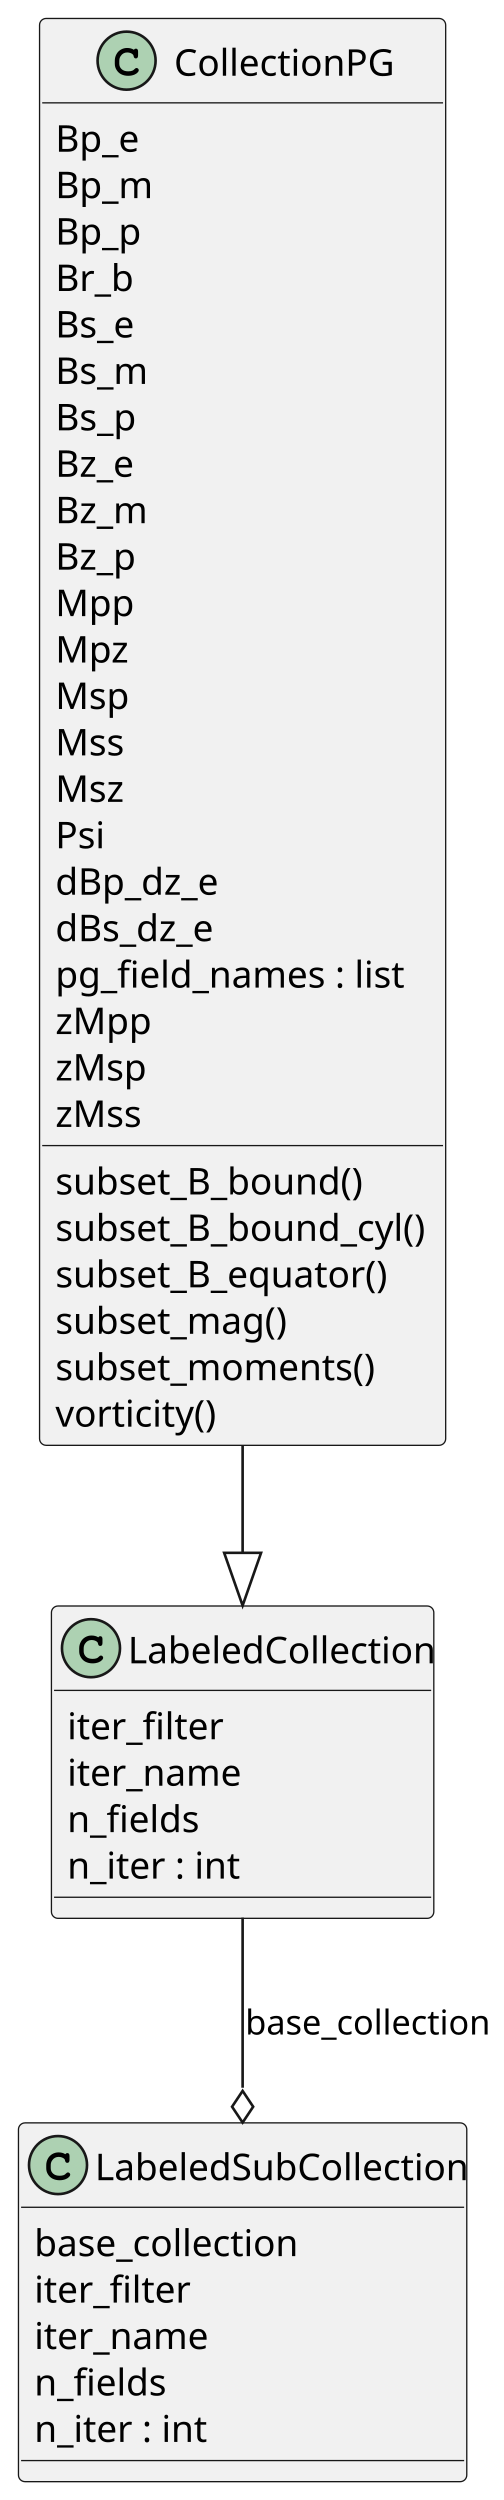
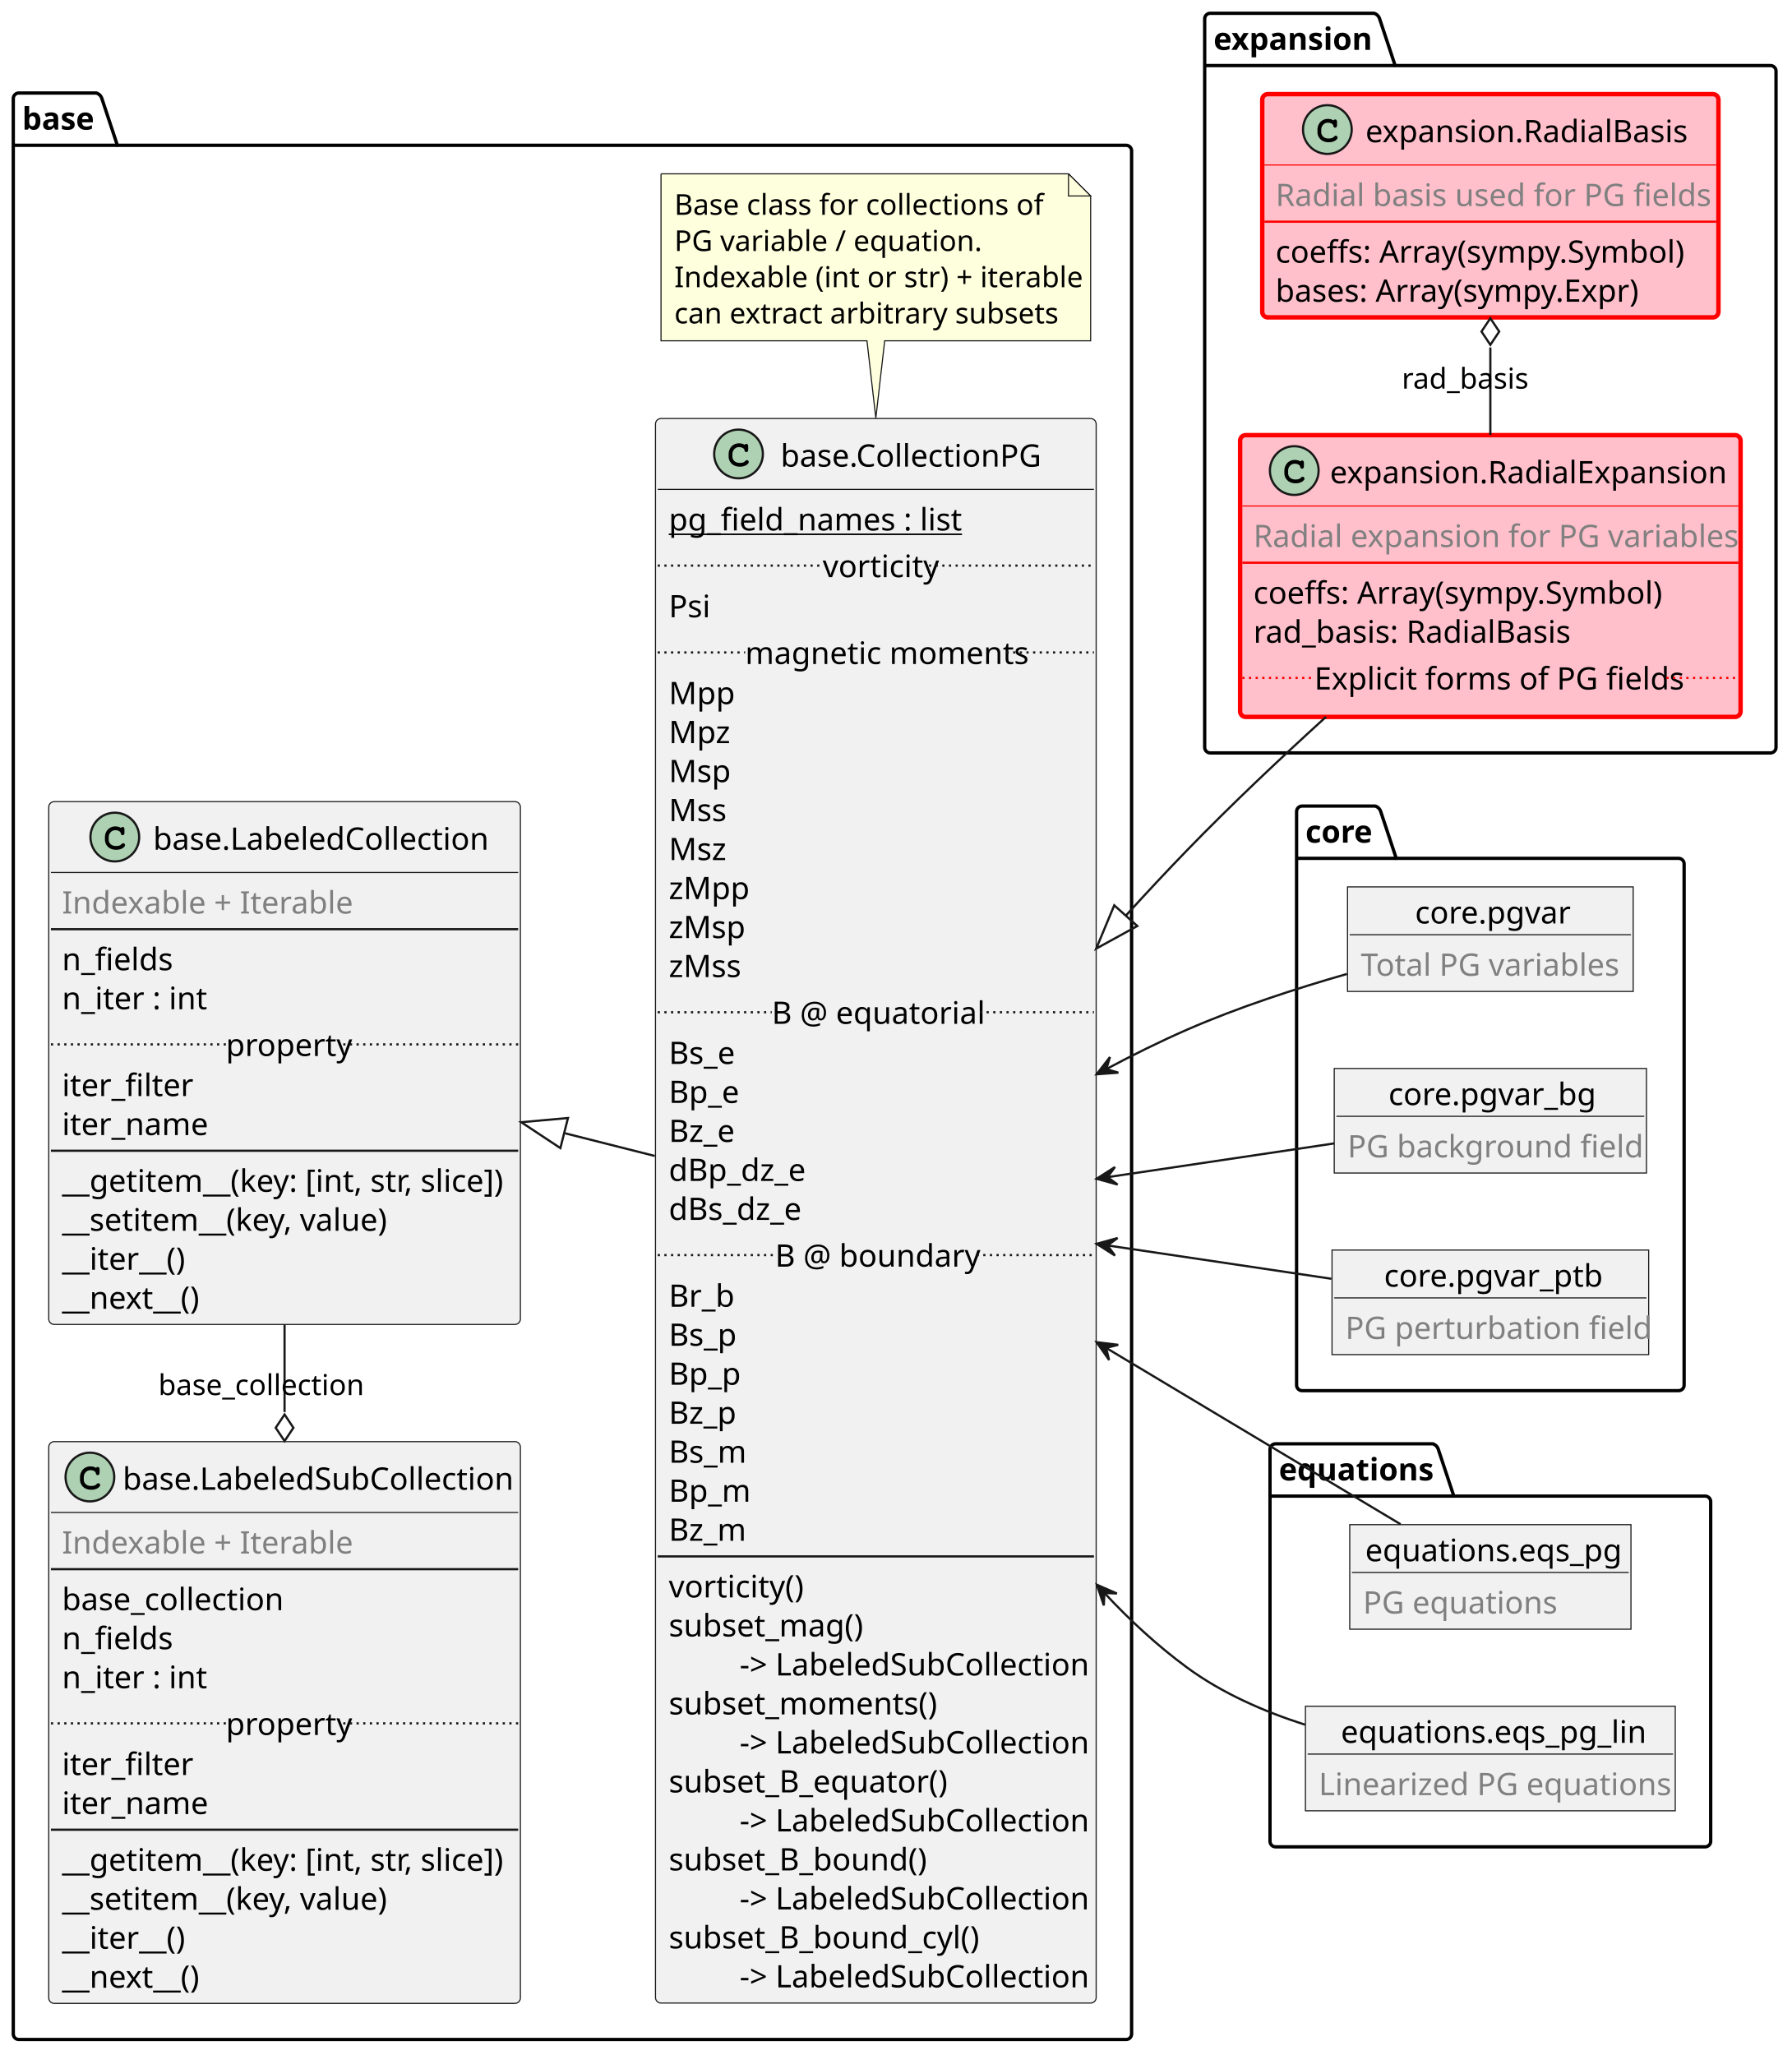
- <svg xmlns="http://www.w3.org/2000/svg" contentStyleType="text/css" height="948px" preserveAspectRatio="none" style="width:191px;height:948px;background:#FFFFFF;" version="1.1" viewBox="0 0 191 948" width="191px" zoomAndPan="magnify">
+ <svg xmlns="http://www.w3.org/2000/svg" contentStyleType="text/css" height="928px" preserveAspectRatio="none" style="width:809px;height:928px;background:#FFFFFF;" version="1.1" viewBox="0 0 809 928" width="809px" zoomAndPan="magnify">
  <defs />
  <g>
-     <g id="elem_pg_utils.pg_model.base.CollectionPG">
-       <rect codeLine="2" fill="#F1F1F1" height="541.062" id="pg_utils.pg_model.base.CollectionPG" rx="2.5" ry="2.5" style="stroke:#181818;stroke-width:0.5;" width="154" x="15" y="7" />
-       <ellipse cx="48" cy="23" fill="#ADD1B2" rx="11" ry="11" style="stroke:#181818;stroke-width:1.0;" />
-       <path d="M50.766,18.875 Q50.922,18.656 51.109,18.547 Q51.297,18.438 51.516,18.438 Q51.891,18.438 52.125,18.695 Q52.359,18.953 52.359,19.562 L52.359,21.016 Q52.359,21.625 52.125,21.891 Q51.891,22.156 51.516,22.156 Q51.172,22.156 50.969,21.953 Q50.766,21.766 50.656,21.25 Q50.609,20.891 50.422,20.703 Q50.094,20.328 49.484,20.109 Q48.875,19.891 48.25,19.891 Q47.484,19.891 46.852,20.219 Q46.219,20.547 45.727,21.297 Q45.234,22.047 45.234,23.078 L45.234,24.172 Q45.234,25.406 46.125,26.227 Q47.016,27.047 48.609,27.047 Q49.547,27.047 50.203,26.797 Q50.594,26.641 51.016,26.203 Q51.281,25.938 51.43,25.859 Q51.578,25.781 51.781,25.781 Q52.109,25.781 52.367,26.039 Q52.625,26.297 52.625,26.641 Q52.625,26.984 52.281,27.391 Q51.781,27.969 50.984,28.297 Q49.906,28.75 48.609,28.75 Q47.094,28.75 45.891,28.125 Q44.906,27.625 44.219,26.555 Q43.531,25.484 43.531,24.203 L43.531,23.047 Q43.531,21.719 44.148,20.57 Q44.766,19.422 45.859,18.805 Q46.953,18.188 48.188,18.188 Q48.922,18.188 49.57,18.352 Q50.219,18.516 50.766,18.875 Z " fill="#000000" />
-       <text fill="#000000" font-family="sans-serif" font-size="14" lengthAdjust="spacing" textLength="82" x="66" y="28.729">CollectionPG</text>
-       <line style="stroke:#181818;stroke-width:0.5;" x1="16" x2="168" y1="39" y2="39" />
-       <text fill="#000000" font-family="sans-serif" font-size="14" lengthAdjust="spacing" textLength="33" x="21" y="57.533">Bp_e</text>
-       <text fill="#000000" font-family="sans-serif" font-size="14" lengthAdjust="spacing" textLength="36" x="21" y="75.143">Bp_m</text>
-       <text fill="#000000" font-family="sans-serif" font-size="14" lengthAdjust="spacing" textLength="33" x="21" y="92.752">Bp_p</text>
-       <text fill="#000000" font-family="sans-serif" font-size="14" lengthAdjust="spacing" textLength="30" x="21" y="110.361">Br_b</text>
-       <text fill="#000000" font-family="sans-serif" font-size="14" lengthAdjust="spacing" textLength="32" x="21" y="127.971">Bs_e</text>
-       <text fill="#000000" font-family="sans-serif" font-size="14" lengthAdjust="spacing" textLength="35" x="21" y="145.58">Bs_m</text>
-       <text fill="#000000" font-family="sans-serif" font-size="14" lengthAdjust="spacing" textLength="32" x="21" y="163.19">Bs_p</text>
-       <text fill="#000000" font-family="sans-serif" font-size="14" lengthAdjust="spacing" textLength="31" x="21" y="180.799">Bz_e</text>
-       <text fill="#000000" font-family="sans-serif" font-size="14" lengthAdjust="spacing" textLength="34" x="21" y="198.408">Bz_m</text>
-       <text fill="#000000" font-family="sans-serif" font-size="14" lengthAdjust="spacing" textLength="31" x="21" y="216.018">Bz_p</text>
-       <text fill="#000000" font-family="sans-serif" font-size="14" lengthAdjust="spacing" textLength="27" x="21" y="233.627">Mpp</text>
-       <text fill="#000000" font-family="sans-serif" font-size="14" lengthAdjust="spacing" textLength="25" x="21" y="251.236">Mpz</text>
-       <text fill="#000000" font-family="sans-serif" font-size="14" lengthAdjust="spacing" textLength="26" x="21" y="268.846">Msp</text>
-       <text fill="#000000" font-family="sans-serif" font-size="14" lengthAdjust="spacing" textLength="25" x="21" y="286.455">Mss</text>
-       <text fill="#000000" font-family="sans-serif" font-size="14" lengthAdjust="spacing" textLength="24" x="21" y="304.065">Msz</text>
-       <text fill="#000000" font-family="sans-serif" font-size="14" lengthAdjust="spacing" textLength="19" x="21" y="321.674">Psi</text>
-       <text fill="#000000" font-family="sans-serif" font-size="14" lengthAdjust="spacing" textLength="63" x="21" y="339.283">dBp_dz_e</text>
-       <text fill="#000000" font-family="sans-serif" font-size="14" lengthAdjust="spacing" textLength="62" x="21" y="356.893">dBs_dz_e</text>
-       <text fill="#000000" font-family="sans-serif" font-size="14" lengthAdjust="spacing" textLength="129" x="21" y="374.502">pg_field_names : list</text>
-       <text fill="#000000" font-family="sans-serif" font-size="14" lengthAdjust="spacing" textLength="33" x="21" y="392.111">zMpp</text>
-       <text fill="#000000" font-family="sans-serif" font-size="14" lengthAdjust="spacing" textLength="32" x="21" y="409.721">zMsp</text>
-       <text fill="#000000" font-family="sans-serif" font-size="14" lengthAdjust="spacing" textLength="31" x="21" y="427.33">zMss</text>
-       <line style="stroke:#181818;stroke-width:0.5;" x1="16" x2="168" y1="434.406" y2="434.406" />
-       <text fill="#000000" font-family="sans-serif" font-size="14" lengthAdjust="spacing" textLength="117" x="21" y="452.94">subset_B_bound()</text>
-       <text fill="#000000" font-family="sans-serif" font-size="14" lengthAdjust="spacing" textLength="142" x="21" y="470.549">subset_B_bound_cyl()</text>
-       <text fill="#000000" font-family="sans-serif" font-size="14" lengthAdjust="spacing" textLength="126" x="21" y="488.158">subset_B_equator()</text>
-       <text fill="#000000" font-family="sans-serif" font-size="14" lengthAdjust="spacing" textLength="87" x="21" y="505.768">subset_mag()</text>
-       <text fill="#000000" font-family="sans-serif" font-size="14" lengthAdjust="spacing" textLength="117" x="21" y="523.377">subset_moments()</text>
-       <text fill="#000000" font-family="sans-serif" font-size="14" lengthAdjust="spacing" textLength="58" x="21" y="540.986">vorticity()</text>
-     </g>
-     <g id="elem_pg_utils.pg_model.base.LabeledCollection">
-       <rect codeLine="32" fill="#F1F1F1" height="118.438" id="pg_utils.pg_model.base.LabeledCollection" rx="2.5" ry="2.5" style="stroke:#181818;stroke-width:0.5;" width="145" x="19.5" y="609" />
-       <ellipse cx="34.5" cy="625" fill="#ADD1B2" rx="11" ry="11" style="stroke:#181818;stroke-width:1.0;" />
-       <path d="M37.266,620.875 Q37.422,620.656 37.609,620.547 Q37.797,620.438 38.016,620.438 Q38.391,620.438 38.625,620.695 Q38.859,620.953 38.859,621.562 L38.859,623.016 Q38.859,623.625 38.625,623.891 Q38.391,624.156 38.016,624.156 Q37.672,624.156 37.469,623.953 Q37.266,623.766 37.156,623.25 Q37.109,622.891 36.922,622.703 Q36.594,622.328 35.984,622.109 Q35.375,621.891 34.75,621.891 Q33.984,621.891 33.352,622.219 Q32.719,622.547 32.227,623.297 Q31.734,624.047 31.734,625.078 L31.734,626.172 Q31.734,627.406 32.625,628.227 Q33.516,629.047 35.109,629.047 Q36.047,629.047 36.703,628.797 Q37.094,628.641 37.516,628.203 Q37.781,627.938 37.93,627.859 Q38.078,627.781 38.281,627.781 Q38.609,627.781 38.867,628.039 Q39.125,628.297 39.125,628.641 Q39.125,628.984 38.781,629.391 Q38.281,629.969 37.484,630.297 Q36.406,630.75 35.109,630.75 Q33.594,630.75 32.391,630.125 Q31.406,629.625 30.719,628.555 Q30.031,627.484 30.031,626.203 L30.031,625.047 Q30.031,623.719 30.648,622.57 Q31.266,621.422 32.359,620.805 Q33.453,620.188 34.688,620.188 Q35.422,620.188 36.07,620.352 Q36.719,620.516 37.266,620.875 Z " fill="#000000" />
-       <text fill="#000000" font-family="sans-serif" font-size="14" lengthAdjust="spacing" textLength="113" x="48.5" y="630.729">LabeledCollection</text>
-       <line style="stroke:#181818;stroke-width:0.5;" x1="20.5" x2="163.5" y1="641" y2="641" />
-       <text fill="#000000" font-family="sans-serif" font-size="14" lengthAdjust="spacing" textLength="55" x="25.5" y="659.533">iter_filter</text>
-       <text fill="#000000" font-family="sans-serif" font-size="14" lengthAdjust="spacing" textLength="63" x="25.5" y="677.143">iter_name</text>
-       <text fill="#000000" font-family="sans-serif" font-size="14" lengthAdjust="spacing" textLength="49" x="25.5" y="694.752">n_fields</text>
-       <text fill="#000000" font-family="sans-serif" font-size="14" lengthAdjust="spacing" textLength="63" x="25.5" y="712.361">n_iter : int</text>
-       <line style="stroke:#181818;stroke-width:0.5;" x1="20.5" x2="163.5" y1="719.438" y2="719.438" />
-     </g>
-     <g id="elem_pg_utils.pg_model.base.LabeledSubCollection">
-       <rect codeLine="38" fill="#F1F1F1" height="136.047" id="pg_utils.pg_model.base.LabeledSubCollection" rx="2.5" ry="2.5" style="stroke:#181818;stroke-width:0.5;" width="170" x="7" y="805" />
-       <ellipse cx="22" cy="821" fill="#ADD1B2" rx="11" ry="11" style="stroke:#181818;stroke-width:1.0;" />
-       <path d="M24.766,816.875 Q24.922,816.656 25.109,816.547 Q25.297,816.438 25.516,816.438 Q25.891,816.438 26.125,816.695 Q26.359,816.953 26.359,817.562 L26.359,819.016 Q26.359,819.625 26.125,819.891 Q25.891,820.156 25.516,820.156 Q25.172,820.156 24.969,819.953 Q24.766,819.766 24.656,819.25 Q24.609,818.891 24.422,818.703 Q24.094,818.328 23.484,818.109 Q22.875,817.891 22.25,817.891 Q21.484,817.891 20.852,818.219 Q20.219,818.547 19.727,819.297 Q19.234,820.047 19.234,821.078 L19.234,822.172 Q19.234,823.406 20.125,824.227 Q21.016,825.047 22.609,825.047 Q23.547,825.047 24.203,824.797 Q24.594,824.641 25.016,824.203 Q25.281,823.938 25.43,823.859 Q25.578,823.781 25.781,823.781 Q26.109,823.781 26.367,824.039 Q26.625,824.297 26.625,824.641 Q26.625,824.984 26.281,825.391 Q25.781,825.969 24.984,826.297 Q23.906,826.75 22.609,826.75 Q21.094,826.75 19.891,826.125 Q18.906,825.625 18.219,824.555 Q17.531,823.484 17.531,822.203 L17.531,821.047 Q17.531,819.719 18.148,818.57 Q18.766,817.422 19.859,816.805 Q20.953,816.188 22.188,816.188 Q22.922,816.188 23.57,816.352 Q24.219,816.516 24.766,816.875 Z " fill="#000000" />
-       <text fill="#000000" font-family="sans-serif" font-size="14" lengthAdjust="spacing" textLength="138" x="36" y="826.729">LabeledSubCollection</text>
-       <line style="stroke:#181818;stroke-width:0.5;" x1="8" x2="176" y1="837" y2="837" />
-       <text fill="#000000" font-family="sans-serif" font-size="14" lengthAdjust="spacing" textLength="98" x="13" y="855.533">base_collection</text>
-       <text fill="#000000" font-family="sans-serif" font-size="14" lengthAdjust="spacing" textLength="55" x="13" y="873.143">iter_filter</text>
-       <text fill="#000000" font-family="sans-serif" font-size="14" lengthAdjust="spacing" textLength="63" x="13" y="890.752">iter_name</text>
-       <text fill="#000000" font-family="sans-serif" font-size="14" lengthAdjust="spacing" textLength="49" x="13" y="908.361">n_fields</text>
-       <text fill="#000000" font-family="sans-serif" font-size="14" lengthAdjust="spacing" textLength="63" x="13" y="925.971">n_iter : int</text>
-       <line style="stroke:#181818;stroke-width:0.5;" x1="8" x2="176" y1="933.047" y2="933.047" />
-     </g>
-     <g id="link_pg_utils.pg_model.base.CollectionPG_pg_utils.pg_model.base.LabeledCollection">
-       <path codeLine="45" d="M92,548.06 C92,562.36 92,576.01 92,588.63 " fill="none" id="pg_utils.pg_model.base.CollectionPG-to-pg_utils.pg_model.base.LabeledCollection" style="stroke:#181818;stroke-width:1.0;" />
-       <polygon fill="none" points="99,588.83,92,608.83,85,588.83,99,588.83" style="stroke:#181818;stroke-width:1.0;" />
-     </g>
-     <g id="link_pg_utils.pg_model.base.LabeledCollection_pg_utils.pg_model.base.LabeledSubCollection">
-       <path codeLine="46" d="M92,727.17 C92,747.26 92,770.13 92,791.66 " fill="none" id="pg_utils.pg_model.base.LabeledCollection-to-pg_utils.pg_model.base.LabeledSubCollection" style="stroke:#181818;stroke-width:1.0;" />
-       <polygon fill="none" points="92,804.87,96,798.87,92,792.87,88,798.87,92,804.87" style="stroke:#181818;stroke-width:1.0;" />
-       <text fill="#000000" font-family="sans-serif" font-size="13" lengthAdjust="spacing" textLength="90" x="93" y="771.495">base_collection</text>
+     <g id="cluster_base">
+       <path d="M8.5,42 L43.5,42 A3.75,3.75 0 0 1 46,44.5 L53,65.609 L508.5,65.609 A2.5,2.5 0 0 1 511,68.109 L511,918.5 A2.5,2.5 0 0 1 508.5,921 L8.5,921 A2.5,2.5 0 0 1 6,918.5 L6,44.5 A2.5,2.5 0 0 1 8.5,42 " fill="none" style="stroke:#000000;stroke-width:1.5;" />
+       <line style="stroke:#000000;stroke-width:1.5;" x1="6" x2="53" y1="65.609" y2="65.609" />
+       <text fill="#000000" font-family="sans-serif" font-size="14" font-weight="bold" lengthAdjust="spacing" textLength="34" x="10" y="58.533">base</text>
+     </g>
+     <g id="cluster_core">
+       <path d="M588,364 L621,364 A3.75,3.75 0 0 1 623.5,366.5 L630.5,387.609 L758,387.609 A2.5,2.5 0 0 1 760.5,390.109 L760.5,625.5 A2.5,2.5 0 0 1 758,628 L588,628 A2.5,2.5 0 0 1 585.5,625.5 L585.5,366.5 A2.5,2.5 0 0 1 588,364 " fill="none" style="stroke:#000000;stroke-width:1.5;" />
+       <line style="stroke:#000000;stroke-width:1.5;" x1="585.5" x2="630.5" y1="387.609" y2="387.609" />
+       <text fill="#000000" font-family="sans-serif" font-size="14" font-weight="bold" lengthAdjust="spacing" textLength="32" x="589.5" y="380.533">core</text>
+     </g>
+     <g id="cluster_equations">
+       <path d="M576,652 L647,652 A3.75,3.75 0 0 1 649.5,654.5 L656.5,675.609 L770,675.609 A2.5,2.5 0 0 1 772.5,678.109 L772.5,831.5 A2.5,2.5 0 0 1 770,834 L576,834 A2.5,2.5 0 0 1 573.5,831.5 L573.5,654.5 A2.5,2.5 0 0 1 576,652 " fill="none" style="stroke:#000000;stroke-width:1.5;" />
+       <line style="stroke:#000000;stroke-width:1.5;" x1="573.5" x2="656.5" y1="675.609" y2="675.609" />
+       <text fill="#000000" font-family="sans-serif" font-size="14" font-weight="bold" lengthAdjust="spacing" textLength="70" x="577.5" y="668.533">equations</text>
+     </g>
+     <g id="cluster_expansion">
+       <path d="M546.5,6 L620.5,6 A3.75,3.75 0 0 1 623,8.5 L630,29.609 L799.5,29.609 A2.5,2.5 0 0 1 802,32.109 L802,337.5 A2.5,2.5 0 0 1 799.5,340 L546.5,340 A2.5,2.5 0 0 1 544,337.5 L544,8.5 A2.5,2.5 0 0 1 546.5,6 " fill="none" style="stroke:#000000;stroke-width:1.5;" />
+       <line style="stroke:#000000;stroke-width:1.5;" x1="544" x2="630" y1="29.609" y2="29.609" />
+       <text fill="#000000" font-family="sans-serif" font-size="14" font-weight="bold" lengthAdjust="spacing" textLength="73" x="548" y="22.533">expansion</text>
+     </g>
+     <g id="elem_base.CollectionPG">
+       <rect codeLine="6" fill="#F1F1F1" height="715.547" id="base.CollectionPG" rx="2.5" ry="2.5" style="stroke:#181818;stroke-width:0.5;" width="199" x="296" y="189" />
+       <ellipse cx="333.5" cy="205" fill="#ADD1B2" rx="11" ry="11" style="stroke:#181818;stroke-width:1.0;" />
+       <path d="M336.266,200.875 Q336.422,200.656 336.609,200.547 Q336.797,200.438 337.016,200.438 Q337.391,200.438 337.625,200.695 Q337.859,200.953 337.859,201.562 L337.859,203.016 Q337.859,203.625 337.625,203.891 Q337.391,204.156 337.016,204.156 Q336.672,204.156 336.469,203.953 Q336.266,203.766 336.156,203.25 Q336.109,202.891 335.922,202.703 Q335.594,202.328 334.984,202.109 Q334.375,201.891 333.75,201.891 Q332.984,201.891 332.352,202.219 Q331.719,202.547 331.227,203.297 Q330.734,204.047 330.734,205.078 L330.734,206.172 Q330.734,207.406 331.625,208.227 Q332.516,209.047 334.109,209.047 Q335.047,209.047 335.703,208.797 Q336.094,208.641 336.516,208.203 Q336.781,207.938 336.93,207.859 Q337.078,207.781 337.281,207.781 Q337.609,207.781 337.867,208.039 Q338.125,208.297 338.125,208.641 Q338.125,208.984 337.781,209.391 Q337.281,209.969 336.484,210.297 Q335.406,210.75 334.109,210.75 Q332.594,210.75 331.391,210.125 Q330.406,209.625 329.719,208.555 Q329.031,207.484 329.031,206.203 L329.031,205.047 Q329.031,203.719 329.648,202.57 Q330.266,201.422 331.359,200.805 Q332.453,200.188 333.688,200.188 Q334.422,200.188 335.07,200.352 Q335.719,200.516 336.266,200.875 Z " fill="#000000" />
+       <text fill="#000000" font-family="sans-serif" font-size="14" lengthAdjust="spacing" textLength="117" x="352.5" y="210.728">base.CollectionPG</text>
+       <line style="stroke:#181818;stroke-width:0.5;" x1="297" x2="494" y1="221" y2="221" />
+       <text fill="#000000" font-family="sans-serif" font-size="14" lengthAdjust="spacing" text-decoration="underline" textLength="129" x="302" y="239.533">pg_field_names : list</text>
+       <text fill="#000000" font-family="sans-serif" font-size="14" lengthAdjust="spacing" textLength="19" x="302" y="278.752">Psi</text>
+       <line style="stroke:#181818;stroke-width:1.0;stroke-dasharray:1.0,2.0;" x1="297" x2="371.5" y1="255.414" y2="255.414" />
+       <text fill="#000000" font-family="sans-serif" font-size="14" lengthAdjust="spacing" textLength="48" x="371.5" y="260.643">vorticity</text>
+       <line style="stroke:#181818;stroke-width:1.0;stroke-dasharray:1.0,2.0;" x1="419.5" x2="494" y1="255.414" y2="255.414" />
+       <text fill="#000000" font-family="sans-serif" font-size="14" lengthAdjust="spacing" textLength="27" x="302" y="317.971">Mpp</text>
+       <text fill="#000000" font-family="sans-serif" font-size="14" lengthAdjust="spacing" textLength="25" x="302" y="335.58">Mpz</text>
+       <text fill="#000000" font-family="sans-serif" font-size="14" lengthAdjust="spacing" textLength="26" x="302" y="353.19">Msp</text>
+       <text fill="#000000" font-family="sans-serif" font-size="14" lengthAdjust="spacing" textLength="25" x="302" y="370.799">Mss</text>
+       <text fill="#000000" font-family="sans-serif" font-size="14" lengthAdjust="spacing" textLength="24" x="302" y="388.408">Msz</text>
+       <text fill="#000000" font-family="sans-serif" font-size="14" lengthAdjust="spacing" textLength="33" x="302" y="406.018">zMpp</text>
+       <text fill="#000000" font-family="sans-serif" font-size="14" lengthAdjust="spacing" textLength="32" x="302" y="423.627">zMsp</text>
+       <text fill="#000000" font-family="sans-serif" font-size="14" lengthAdjust="spacing" textLength="31" x="302" y="441.236">zMss</text>
+       <line style="stroke:#181818;stroke-width:1.0;stroke-dasharray:1.0,2.0;" x1="297" x2="336.5" y1="294.633" y2="294.633" />
+       <text fill="#000000" font-family="sans-serif" font-size="14" lengthAdjust="spacing" textLength="118" x="336.5" y="299.861">magnetic moments</text>
+       <line style="stroke:#181818;stroke-width:1.0;stroke-dasharray:1.0,2.0;" x1="454.5" x2="494" y1="294.633" y2="294.633" />
+       <text fill="#000000" font-family="sans-serif" font-size="14" lengthAdjust="spacing" textLength="32" x="302" y="480.455">Bs_e</text>
+       <text fill="#000000" font-family="sans-serif" font-size="14" lengthAdjust="spacing" textLength="33" x="302" y="498.065">Bp_e</text>
+       <text fill="#000000" font-family="sans-serif" font-size="14" lengthAdjust="spacing" textLength="31" x="302" y="515.674">Bz_e</text>
+       <text fill="#000000" font-family="sans-serif" font-size="14" lengthAdjust="spacing" textLength="63" x="302" y="533.283">dBp_dz_e</text>
+       <text fill="#000000" font-family="sans-serif" font-size="14" lengthAdjust="spacing" textLength="62" x="302" y="550.893">dBs_dz_e</text>
+       <line style="stroke:#181818;stroke-width:1.0;stroke-dasharray:1.0,2.0;" x1="297" x2="348.5" y1="457.117" y2="457.117" />
+       <text fill="#000000" font-family="sans-serif" font-size="14" lengthAdjust="spacing" textLength="94" x="348.5" y="462.346">B @ equatorial</text>
+       <line style="stroke:#181818;stroke-width:1.0;stroke-dasharray:1.0,2.0;" x1="442.5" x2="494" y1="457.117" y2="457.117" />
+       <text fill="#000000" font-family="sans-serif" font-size="14" lengthAdjust="spacing" textLength="30" x="302" y="590.111">Br_b</text>
+       <text fill="#000000" font-family="sans-serif" font-size="14" lengthAdjust="spacing" textLength="32" x="302" y="607.721">Bs_p</text>
+       <text fill="#000000" font-family="sans-serif" font-size="14" lengthAdjust="spacing" textLength="33" x="302" y="625.33">Bp_p</text>
+       <text fill="#000000" font-family="sans-serif" font-size="14" lengthAdjust="spacing" textLength="31" x="302" y="642.939">Bz_p</text>
+       <text fill="#000000" font-family="sans-serif" font-size="14" lengthAdjust="spacing" textLength="35" x="302" y="660.549">Bs_m</text>
+       <text fill="#000000" font-family="sans-serif" font-size="14" lengthAdjust="spacing" textLength="36" x="302" y="678.158">Bp_m</text>
+       <text fill="#000000" font-family="sans-serif" font-size="14" lengthAdjust="spacing" textLength="34" x="302" y="695.768">Bz_m</text>
+       <line style="stroke:#181818;stroke-width:1.0;stroke-dasharray:1.0,2.0;" x1="297" x2="350" y1="566.773" y2="566.773" />
+       <text fill="#000000" font-family="sans-serif" font-size="14" lengthAdjust="spacing" textLength="91" x="350" y="572.002">B @ boundary</text>
+       <line style="stroke:#181818;stroke-width:1.0;stroke-dasharray:1.0,2.0;" x1="441" x2="494" y1="566.773" y2="566.773" />
+       <line style="stroke:#181818;stroke-width:1.0;" x1="297" x2="494" y1="702.844" y2="702.844" />
+       <text fill="#000000" font-family="sans-serif" font-size="14" lengthAdjust="spacing" textLength="58" x="302" y="721.377">vorticity()</text>
+       <text fill="#000000" font-family="sans-serif" font-size="14" lengthAdjust="spacing" textLength="87" x="302" y="738.986">subset_mag()</text>
+       <text fill="#000000" font-family="sans-serif" font-size="14" lengthAdjust="spacing" textLength="155" x="334" y="756.596">-&gt; LabeledSubCollection</text>
+       <text fill="#000000" font-family="sans-serif" font-size="14" lengthAdjust="spacing" textLength="117" x="302" y="774.205">subset_moments()</text>
+       <text fill="#000000" font-family="sans-serif" font-size="14" lengthAdjust="spacing" textLength="155" x="334" y="791.814">-&gt; LabeledSubCollection</text>
+       <text fill="#000000" font-family="sans-serif" font-size="14" lengthAdjust="spacing" textLength="126" x="302" y="809.424">subset_B_equator()</text>
+       <text fill="#000000" font-family="sans-serif" font-size="14" lengthAdjust="spacing" textLength="155" x="334" y="827.033">-&gt; LabeledSubCollection</text>
+       <text fill="#000000" font-family="sans-serif" font-size="14" lengthAdjust="spacing" textLength="117" x="302" y="844.643">subset_B_bound()</text>
+       <text fill="#000000" font-family="sans-serif" font-size="14" lengthAdjust="spacing" textLength="155" x="334" y="862.252">-&gt; LabeledSubCollection</text>
+       <text fill="#000000" font-family="sans-serif" font-size="14" lengthAdjust="spacing" textLength="142" x="302" y="879.861">subset_B_bound_cyl()</text>
+       <text fill="#000000" font-family="sans-serif" font-size="14" lengthAdjust="spacing" textLength="155" x="334" y="897.471">-&gt; LabeledSubCollection</text>
+     </g>
+     <g id="elem_base.GMN4">
+       <path d="M298.5,78.5 L298.5,153.906 A0,0 0 0 0 298.5,153.906 L391.5,153.906 L395.5,188.82 L399.5,153.906 L492.5,153.906 A0,0 0 0 0 492.5,153.906 L492.5,88.5 L482.5,78.5 L298.5,78.5 A0,0 0 0 0 298.5,78.5 " fill="#FEFFDD" style="stroke:#181818;stroke-width:0.5;" />
+       <path d="M482.5,78.5 L482.5,88.5 L492.5,88.5 L482.5,78.5 " fill="#FEFFDD" style="stroke:#181818;stroke-width:0.5;" />
+       <text fill="#000000" font-family="sans-serif" font-size="13" lengthAdjust="spacing" textLength="163" x="304.5" y="96.995">Base class for collections of</text>
+       <text fill="#000000" font-family="sans-serif" font-size="13" lengthAdjust="spacing" textLength="131" x="304.5" y="113.347">PG variable / equation.</text>
+       <text fill="#000000" font-family="sans-serif" font-size="13" lengthAdjust="spacing" textLength="173" x="304.5" y="129.698">Indexable (int or str) + iterable</text>
+       <text fill="#000000" font-family="sans-serif" font-size="13" lengthAdjust="spacing" textLength="166" x="304.5" y="146.05">can extract arbitrary subsets</text>
+     </g>
+     <g id="elem_base.LabeledCollection">
+       <rect codeLine="43" fill="#F1F1F1" height="236.094" id="base.LabeledCollection" rx="2.5" ry="2.5" style="stroke:#181818;stroke-width:0.5;" width="213" x="22" y="362" />
+       <ellipse cx="51.85" cy="378" fill="#ADD1B2" rx="11" ry="11" style="stroke:#181818;stroke-width:1.0;" />
+       <path d="M54.616,373.875 Q54.772,373.656 54.959,373.547 Q55.147,373.438 55.366,373.438 Q55.741,373.438 55.975,373.695 Q56.209,373.953 56.209,374.562 L56.209,376.016 Q56.209,376.625 55.975,376.891 Q55.741,377.156 55.366,377.156 Q55.022,377.156 54.819,376.953 Q54.616,376.766 54.506,376.25 Q54.459,375.891 54.272,375.703 Q53.944,375.328 53.334,375.109 Q52.725,374.891 52.1,374.891 Q51.334,374.891 50.702,375.219 Q50.069,375.547 49.577,376.297 Q49.084,377.047 49.084,378.078 L49.084,379.172 Q49.084,380.406 49.975,381.227 Q50.866,382.047 52.459,382.047 Q53.397,382.047 54.053,381.797 Q54.444,381.641 54.866,381.203 Q55.131,380.938 55.28,380.859 Q55.428,380.781 55.631,380.781 Q55.959,380.781 56.217,381.039 Q56.475,381.297 56.475,381.641 Q56.475,381.984 56.131,382.391 Q55.631,382.969 54.834,383.297 Q53.756,383.75 52.459,383.75 Q50.944,383.75 49.741,383.125 Q48.756,382.625 48.069,381.555 Q47.381,380.484 47.381,379.203 L47.381,378.047 Q47.381,376.719 47.998,375.57 Q48.616,374.422 49.709,373.805 Q50.803,373.188 52.038,373.188 Q52.772,373.188 53.42,373.352 Q54.069,373.516 54.616,373.875 Z " fill="#000000" />
+       <text fill="#000000" font-family="sans-serif" font-size="14" lengthAdjust="spacing" textLength="148" x="69.15" y="383.728">base.LabeledCollection</text>
+       <line style="stroke:#181818;stroke-width:0.5;" x1="23" x2="234" y1="394" y2="394" />
+       <text fill="#808080" font-family="sans-serif" font-size="14" lengthAdjust="spacing" textLength="123" x="28" y="412.533">Indexable + Iterable</text>
+       <line style="stroke:#181818;stroke-width:1.0;" x1="23" x2="234" y1="419.609" y2="419.609" />
+       <text fill="#000000" font-family="sans-serif" font-size="14" lengthAdjust="spacing" textLength="49" x="28" y="438.143">n_fields</text>
+       <text fill="#000000" font-family="sans-serif" font-size="14" lengthAdjust="spacing" textLength="63" x="28" y="455.752">n_iter : int</text>
+       <text fill="#000000" font-family="sans-serif" font-size="14" lengthAdjust="spacing" textLength="55" x="28" y="494.971">iter_filter</text>
+       <text fill="#000000" font-family="sans-serif" font-size="14" lengthAdjust="spacing" textLength="63" x="28" y="512.58">iter_name</text>
+       <line style="stroke:#181818;stroke-width:1.0;stroke-dasharray:1.0,2.0;" x1="23" x2="102" y1="471.633" y2="471.633" />
+       <text fill="#000000" font-family="sans-serif" font-size="14" lengthAdjust="spacing" textLength="53" x="102" y="476.861">property</text>
+       <line style="stroke:#181818;stroke-width:1.0;stroke-dasharray:1.0,2.0;" x1="155" x2="234" y1="471.633" y2="471.633" />
+       <line style="stroke:#181818;stroke-width:1.0;" x1="23" x2="234" y1="519.656" y2="519.656" />
+       <text fill="#000000" font-family="sans-serif" font-size="14" lengthAdjust="spacing" textLength="201" x="28" y="538.189">__getitem__(key: [int, str, slice])</text>
+       <text fill="#000000" font-family="sans-serif" font-size="14" lengthAdjust="spacing" textLength="151" x="28" y="555.799">__setitem__(key, value)</text>
+       <text fill="#000000" font-family="sans-serif" font-size="14" lengthAdjust="spacing" textLength="62" x="28" y="573.408">__iter__()</text>
+       <text fill="#000000" font-family="sans-serif" font-size="14" lengthAdjust="spacing" textLength="68" x="28" y="591.018">__next__()</text>
+     </g>
+     <g id="elem_base.LabeledSubCollection">
+       <rect codeLine="58" fill="#F1F1F1" height="253.703" id="base.LabeledSubCollection" rx="2.5" ry="2.5" style="stroke:#181818;stroke-width:0.5;" width="213" x="22" y="651" />
+       <ellipse cx="40.6" cy="667" fill="#ADD1B2" rx="11" ry="11" style="stroke:#181818;stroke-width:1.0;" />
+       <path d="M43.366,662.875 Q43.522,662.656 43.709,662.547 Q43.897,662.438 44.116,662.438 Q44.491,662.438 44.725,662.695 Q44.959,662.953 44.959,663.562 L44.959,665.016 Q44.959,665.625 44.725,665.891 Q44.491,666.156 44.116,666.156 Q43.772,666.156 43.569,665.953 Q43.366,665.766 43.256,665.25 Q43.209,664.891 43.022,664.703 Q42.694,664.328 42.084,664.109 Q41.475,663.891 40.85,663.891 Q40.084,663.891 39.452,664.219 Q38.819,664.547 38.327,665.297 Q37.834,666.047 37.834,667.078 L37.834,668.172 Q37.834,669.406 38.725,670.227 Q39.616,671.047 41.209,671.047 Q42.147,671.047 42.803,670.797 Q43.194,670.641 43.616,670.203 Q43.881,669.938 44.03,669.859 Q44.178,669.781 44.381,669.781 Q44.709,669.781 44.967,670.039 Q45.225,670.297 45.225,670.641 Q45.225,670.984 44.881,671.391 Q44.381,671.969 43.584,672.297 Q42.506,672.75 41.209,672.75 Q39.694,672.75 38.491,672.125 Q37.506,671.625 36.819,670.555 Q36.131,669.484 36.131,668.203 L36.131,667.047 Q36.131,665.719 36.748,664.57 Q37.366,663.422 38.459,662.805 Q39.553,662.188 40.788,662.188 Q41.522,662.188 42.17,662.352 Q42.819,662.516 43.366,662.875 Z " fill="#000000" />
+       <text fill="#000000" font-family="sans-serif" font-size="14" lengthAdjust="spacing" textLength="173" x="55.4" y="672.729">base.LabeledSubCollection</text>
+       <line style="stroke:#181818;stroke-width:0.5;" x1="23" x2="234" y1="683" y2="683" />
+       <text fill="#808080" font-family="sans-serif" font-size="14" lengthAdjust="spacing" textLength="123" x="28" y="701.533">Indexable + Iterable</text>
+       <line style="stroke:#181818;stroke-width:1.0;" x1="23" x2="234" y1="708.609" y2="708.609" />
+       <text fill="#000000" font-family="sans-serif" font-size="14" lengthAdjust="spacing" textLength="98" x="28" y="727.143">base_collection</text>
+       <text fill="#000000" font-family="sans-serif" font-size="14" lengthAdjust="spacing" textLength="49" x="28" y="744.752">n_fields</text>
+       <text fill="#000000" font-family="sans-serif" font-size="14" lengthAdjust="spacing" textLength="63" x="28" y="762.361">n_iter : int</text>
+       <text fill="#000000" font-family="sans-serif" font-size="14" lengthAdjust="spacing" textLength="55" x="28" y="801.58">iter_filter</text>
+       <text fill="#000000" font-family="sans-serif" font-size="14" lengthAdjust="spacing" textLength="63" x="28" y="819.189">iter_name</text>
+       <line style="stroke:#181818;stroke-width:1.0;stroke-dasharray:1.0,2.0;" x1="23" x2="102" y1="778.242" y2="778.242" />
+       <text fill="#000000" font-family="sans-serif" font-size="14" lengthAdjust="spacing" textLength="53" x="102" y="783.471">property</text>
+       <line style="stroke:#181818;stroke-width:1.0;stroke-dasharray:1.0,2.0;" x1="155" x2="234" y1="778.242" y2="778.242" />
+       <line style="stroke:#181818;stroke-width:1.0;" x1="23" x2="234" y1="826.266" y2="826.266" />
+       <text fill="#000000" font-family="sans-serif" font-size="14" lengthAdjust="spacing" textLength="201" x="28" y="844.799">__getitem__(key: [int, str, slice])</text>
+       <text fill="#000000" font-family="sans-serif" font-size="14" lengthAdjust="spacing" textLength="151" x="28" y="862.408">__setitem__(key, value)</text>
+       <text fill="#000000" font-family="sans-serif" font-size="14" lengthAdjust="spacing" textLength="62" x="28" y="880.018">__iter__()</text>
+       <text fill="#000000" font-family="sans-serif" font-size="14" lengthAdjust="spacing" textLength="68" x="28" y="897.627">__next__()</text>
+     </g>
+     <g id="elem_core.pgvar">
+       <rect fill="#F1F1F1" height="47.219" style="stroke:#181818;stroke-width:0.5;" width="129" x="608.5" y="400.5" />
+       <text fill="#000000" font-family="sans-serif" font-size="14" lengthAdjust="spacing" textLength="68" x="639" y="417.033">core.pgvar</text>
+       <line style="stroke:#181818;stroke-width:0.5;" x1="609.5" x2="736.5" y1="422.109" y2="422.109" />
+       <text fill="#808080" font-family="sans-serif" font-size="14" lengthAdjust="spacing" textLength="117" x="614.5" y="440.643">Total PG variables</text>
+     </g>
+     <g id="elem_core.pgvar_bg">
+       <rect fill="#F1F1F1" height="47.219" style="stroke:#181818;stroke-width:0.5;" width="141" x="602.5" y="482.5" />
+       <text fill="#000000" font-family="sans-serif" font-size="14" lengthAdjust="spacing" textLength="92" x="627" y="499.033">core.pgvar_bg</text>
+       <line style="stroke:#181818;stroke-width:0.5;" x1="603.5" x2="742.5" y1="504.109" y2="504.109" />
+       <text fill="#808080" font-family="sans-serif" font-size="14" lengthAdjust="spacing" textLength="129" x="608.5" y="522.643">PG background field</text>
+     </g>
+     <g id="elem_core.pgvar_ptb">
+       <rect fill="#F1F1F1" height="47.219" style="stroke:#181818;stroke-width:0.5;" width="143" x="601.5" y="564.5" />
+       <text fill="#000000" font-family="sans-serif" font-size="14" lengthAdjust="spacing" textLength="96" x="625" y="581.033">core.pgvar_ptb</text>
+       <line style="stroke:#181818;stroke-width:0.5;" x1="602.5" x2="743.5" y1="586.109" y2="586.109" />
+       <text fill="#808080" font-family="sans-serif" font-size="14" lengthAdjust="spacing" textLength="131" x="607.5" y="604.643">PG perturbation field</text>
+     </g>
+     <g id="elem_equations.eqs_pg">
+       <rect fill="#F1F1F1" height="47.219" style="stroke:#181818;stroke-width:0.5;" width="127" x="609.5" y="688.5" />
+       <text fill="#000000" font-family="sans-serif" font-size="14" lengthAdjust="spacing" textLength="113" x="616.5" y="705.033">equations.eqs_pg</text>
+       <line style="stroke:#181818;stroke-width:0.5;" x1="610.5" x2="735.5" y1="710.109" y2="710.109" />
+       <text fill="#808080" font-family="sans-serif" font-size="14" lengthAdjust="spacing" textLength="86" x="615.5" y="728.643">PG equations</text>
+     </g>
+     <g id="elem_equations.eqs_pg_lin">
+       <rect fill="#F1F1F1" height="47.219" style="stroke:#181818;stroke-width:0.5;" width="167" x="589.5" y="770.5" />
+       <text fill="#000000" font-family="sans-serif" font-size="14" lengthAdjust="spacing" textLength="135" x="605.5" y="787.033">equations.eqs_pg_lin</text>
+       <line style="stroke:#181818;stroke-width:0.5;" x1="590.5" x2="755.5" y1="792.109" y2="792.109" />
+       <text fill="#808080" font-family="sans-serif" font-size="14" lengthAdjust="spacing" textLength="155" x="595.5" y="810.643">Linearized PG equations</text>
+     </g>
+     <g id="elem_expansion.RadialExpansion">
+       <rect codeLine="97" fill="#FFC0CB" height="127.242" id="expansion.RadialExpansion" rx="2.5" ry="2.5" style="stroke:#FF0000;stroke-width:2.0;" width="226" x="560" y="196.5" />
+       <ellipse cx="584.45" cy="212.5" fill="#ADD1B2" rx="11" ry="11" style="stroke:#181818;stroke-width:1.0;" />
+       <path d="M587.216,208.375 Q587.372,208.156 587.559,208.047 Q587.747,207.938 587.966,207.938 Q588.341,207.938 588.575,208.195 Q588.809,208.453 588.809,209.062 L588.809,210.516 Q588.809,211.125 588.575,211.391 Q588.341,211.656 587.966,211.656 Q587.622,211.656 587.419,211.453 Q587.216,211.266 587.106,210.75 Q587.059,210.391 586.872,210.203 Q586.544,209.828 585.934,209.609 Q585.325,209.391 584.7,209.391 Q583.934,209.391 583.302,209.719 Q582.669,210.047 582.177,210.797 Q581.684,211.547 581.684,212.578 L581.684,213.672 Q581.684,214.906 582.575,215.727 Q583.466,216.547 585.059,216.547 Q585.997,216.547 586.653,216.297 Q587.044,216.141 587.466,215.703 Q587.731,215.438 587.88,215.359 Q588.028,215.281 588.231,215.281 Q588.559,215.281 588.817,215.539 Q589.075,215.797 589.075,216.141 Q589.075,216.484 588.731,216.891 Q588.231,217.469 587.434,217.797 Q586.356,218.25 585.059,218.25 Q583.544,218.25 582.341,217.625 Q581.356,217.125 580.669,216.055 Q579.981,214.984 579.981,213.703 L579.981,212.547 Q579.981,211.219 580.598,210.07 Q581.216,208.922 582.309,208.305 Q583.403,207.688 584.638,207.688 Q585.372,207.688 586.02,207.852 Q586.669,208.016 587.216,208.375 Z " fill="#000000" />
+       <text fill="#000000" font-family="sans-serif" font-size="14" lengthAdjust="spacing" textLength="173" x="600.55" y="218.228">expansion.RadialExpansion</text>
+       <line style="stroke:#FF0000;stroke-width:0.5;" x1="561" x2="785" y1="228.5" y2="228.5" />
+       <text fill="#808080" font-family="sans-serif" font-size="14" lengthAdjust="spacing" textLength="214" x="566" y="247.033">Radial expansion for PG variables</text>
+       <line style="stroke:#FF0000;stroke-width:1.0;" x1="561" x2="785" y1="254.109" y2="254.109" />
+       <text fill="#000000" font-family="sans-serif" font-size="14" lengthAdjust="spacing" textLength="180" x="566" y="272.643">coeffs: Array(sympy.Symbol)</text>
+       <text fill="#000000" font-family="sans-serif" font-size="14" lengthAdjust="spacing" textLength="144" x="566" y="290.252">rad_basis: RadialBasis</text>
+       <line style="stroke:#FF0000;stroke-width:1.0;stroke-dasharray:1.0,2.0;" x1="561" x2="593.5" y1="306.133" y2="306.133" />
+       <text fill="#000000" font-family="sans-serif" font-size="14" lengthAdjust="spacing" textLength="159" x="593.5" y="311.361">Explicit forms of PG fields</text>
+       <line style="stroke:#FF0000;stroke-width:1.0;stroke-dasharray:1.0,2.0;" x1="752.5" x2="785" y1="306.133" y2="306.133" />
+     </g>
+     <g id="elem_expansion.RadialBasis">
+       <rect codeLine="105" fill="#FFC0CB" height="100.828" id="expansion.RadialBasis" rx="2.5" ry="2.5" style="stroke:#FF0000;stroke-width:2.0;" width="206" x="570" y="42.5" />
+       <ellipse cx="599.4" cy="58.5" fill="#ADD1B2" rx="11" ry="11" style="stroke:#181818;stroke-width:1.0;" />
+       <path d="M602.166,54.375 Q602.322,54.156 602.509,54.047 Q602.697,53.938 602.916,53.938 Q603.291,53.938 603.525,54.195 Q603.759,54.453 603.759,55.062 L603.759,56.516 Q603.759,57.125 603.525,57.391 Q603.291,57.656 602.916,57.656 Q602.572,57.656 602.369,57.453 Q602.166,57.266 602.056,56.75 Q602.009,56.391 601.822,56.203 Q601.494,55.828 600.884,55.609 Q600.275,55.391 599.65,55.391 Q598.884,55.391 598.252,55.719 Q597.619,56.047 597.127,56.797 Q596.634,57.547 596.634,58.578 L596.634,59.672 Q596.634,60.906 597.525,61.727 Q598.416,62.547 600.009,62.547 Q600.947,62.547 601.603,62.297 Q601.994,62.141 602.416,61.703 Q602.681,61.438 602.83,61.359 Q602.978,61.281 603.181,61.281 Q603.509,61.281 603.767,61.539 Q604.025,61.797 604.025,62.141 Q604.025,62.484 603.681,62.891 Q603.181,63.469 602.384,63.797 Q601.306,64.25 600.009,64.25 Q598.494,64.25 597.291,63.625 Q596.306,63.125 595.619,62.055 Q594.931,60.984 594.931,59.703 L594.931,58.547 Q594.931,57.219 595.548,56.07 Q596.166,54.922 597.259,54.305 Q598.353,53.688 599.587,53.688 Q600.322,53.688 600.97,53.852 Q601.619,54.016 602.166,54.375 Z " fill="#000000" />
+       <text fill="#000000" font-family="sans-serif" font-size="14" lengthAdjust="spacing" textLength="142" x="616.6" y="64.228">expansion.RadialBasis</text>
+       <line style="stroke:#FF0000;stroke-width:0.5;" x1="571" x2="775" y1="74.5" y2="74.5" />
+       <text fill="#808080" font-family="sans-serif" font-size="14" lengthAdjust="spacing" textLength="194" x="576" y="93.033">Radial basis used for PG fields</text>
+       <line style="stroke:#FF0000;stroke-width:1.0;" x1="571" x2="775" y1="100.109" y2="100.109" />
+       <text fill="#000000" font-family="sans-serif" font-size="14" lengthAdjust="spacing" textLength="180" x="576" y="118.643">coeffs: Array(sympy.Symbol)</text>
+       <text fill="#000000" font-family="sans-serif" font-size="14" lengthAdjust="spacing" textLength="162" x="576" y="136.252">bases: Array(sympy.Expr)</text>
+     </g>
+     <g id="link_base.LabeledCollection_base.CollectionPG">
+       <path codeLine="113" d="M255.16,511.77 C268.76,515.21 282.46,518.67 295.67,522.01 " fill="none" id="base.LabeledCollection-backto-base.CollectionPG" style="stroke:#181818;stroke-width:1.0;" />
+       <polygon fill="none" points="253.05,518.46,235.38,506.77,256.48,504.88,253.05,518.46" style="stroke:#181818;stroke-width:1.0;" />
+     </g>
+     <g id="link_base.LabeledSubCollection_base.LabeledCollection">
+       <path codeLine="114" d="M128.5,637.65 C128.5,624.49 128.5,611.24 128.5,598.32 " fill="none" id="base.LabeledSubCollection-backto-base.LabeledCollection" style="stroke:#181818;stroke-width:1.0;" />
+       <polygon fill="none" points="128.5,650.76,132.5,644.76,128.5,638.76,124.5,644.76,128.5,650.76" style="stroke:#181818;stroke-width:1.0;" />
+       <text fill="#000000" font-family="sans-serif" font-size="13" lengthAdjust="spacing" textLength="90" x="71.5" y="629.995">base_collection</text>
+     </g>
+     <g id="link_base.CollectionPG_core.pgvar">
+       <path codeLine="115" d="M499.62,482.75 C511.67,476.34 523.96,470.26 536,465 C558.94,454.97 585.06,446.45 608.25,439.82 " fill="none" id="base.CollectionPG-backto-core.pgvar" style="stroke:#181818;stroke-width:1.0;" />
+       <polygon fill="#181818" points="495.19,485.13,505.011,484.394,499.595,482.764,501.225,477.347,495.19,485.13" style="stroke:#181818;stroke-width:1.0;" />
+     </g>
+     <g id="link_base.CollectionPG_core.pgvar_bg">
+       <path codeLine="116" d="M500.2,531.57 C534.36,526.48 571.51,520.96 602.49,516.34 " fill="none" id="base.CollectionPG-backto-core.pgvar_bg" style="stroke:#181818;stroke-width:1.0;" />
+       <polygon fill="#181818" points="495.18,532.31,504.675,534.928,500.125,531.567,503.486,527.017,495.18,532.31" style="stroke:#181818;stroke-width:1.0;" />
+     </g>
+     <g id="link_base.CollectionPG_core.pgvar_ptb">
+       <path codeLine="117" d="M500.14,562.42 C533.85,567.44 570.47,572.89 601.21,577.47 " fill="none" id="base.CollectionPG-backto-core.pgvar_ptb" style="stroke:#181818;stroke-width:1.0;" />
+       <polygon fill="#181818" points="495.18,561.69,503.486,566.983,500.125,562.433,504.675,559.072,495.18,561.69" style="stroke:#181818;stroke-width:1.0;" />
+     </g>
+     <g id="link_base.CollectionPG_equations.eqs_pg">
+       <path codeLine="118" d="M499.65,608.78 C545.95,636.51 597.83,667.58 632.46,688.32 " fill="none" id="base.CollectionPG-backto-equations.eqs_pg" style="stroke:#181818;stroke-width:1.0;" />
+       <polygon fill="#181818" points="495.18,606.1,500.839,614.16,499.467,608.673,504.955,607.301,495.18,606.1" style="stroke:#181818;stroke-width:1.0;" />
+     </g>
+     <g id="link_base.CollectionPG_equations.eqs_pg_lin">
+       <path codeLine="119" d="M498.87,719.51 C510.37,731.86 522.76,743.26 536,753 C551.69,764.54 570.65,772.87 589.37,778.86 " fill="none" id="base.CollectionPG-backto-equations.eqs_pg_lin" style="stroke:#181818;stroke-width:1.0;" />
+       <polygon fill="#181818" points="495.33,715.65,498.453,724.991,498.705,719.339,504.356,719.591,495.33,715.65" style="stroke:#181818;stroke-width:1.0;" />
+     </g>
+     <g id="link_base.CollectionPG_expansion.RadialExpansion">
+       <path codeLine="120" d="M508.39,413.47 C517.58,403.36 526.86,393.43 536,384 C555.68,363.69 578,342.61 598.8,323.71 " fill="none" id="base.CollectionPG-backto-expansion.RadialExpansion" style="stroke:#181818;stroke-width:1.0;" />
+       <polygon fill="none" points="513.58,418.17,495.01,428.38,503.16,408.82,513.58,418.17" style="stroke:#181818;stroke-width:1.0;" />
+     </g>
+     <g id="link_expansion.RadialExpansion_expansion.RadialBasis">
+       <path codeLine="121" d="M673,196.39 C673,183.46 673,169.85 673,156.91 " fill="none" id="expansion.RadialExpansion-to-expansion.RadialBasis" style="stroke:#181818;stroke-width:1.0;" />
+       <polygon fill="none" points="673,143.72,669,149.72,673,155.72,677,149.72,673,143.72" style="stroke:#181818;stroke-width:1.0;" />
+       <text fill="#000000" font-family="sans-serif" font-size="13" lengthAdjust="spacing" textLength="56" x="633" y="175.495">rad_basis</text>
    </g>
  </g>
</svg>
